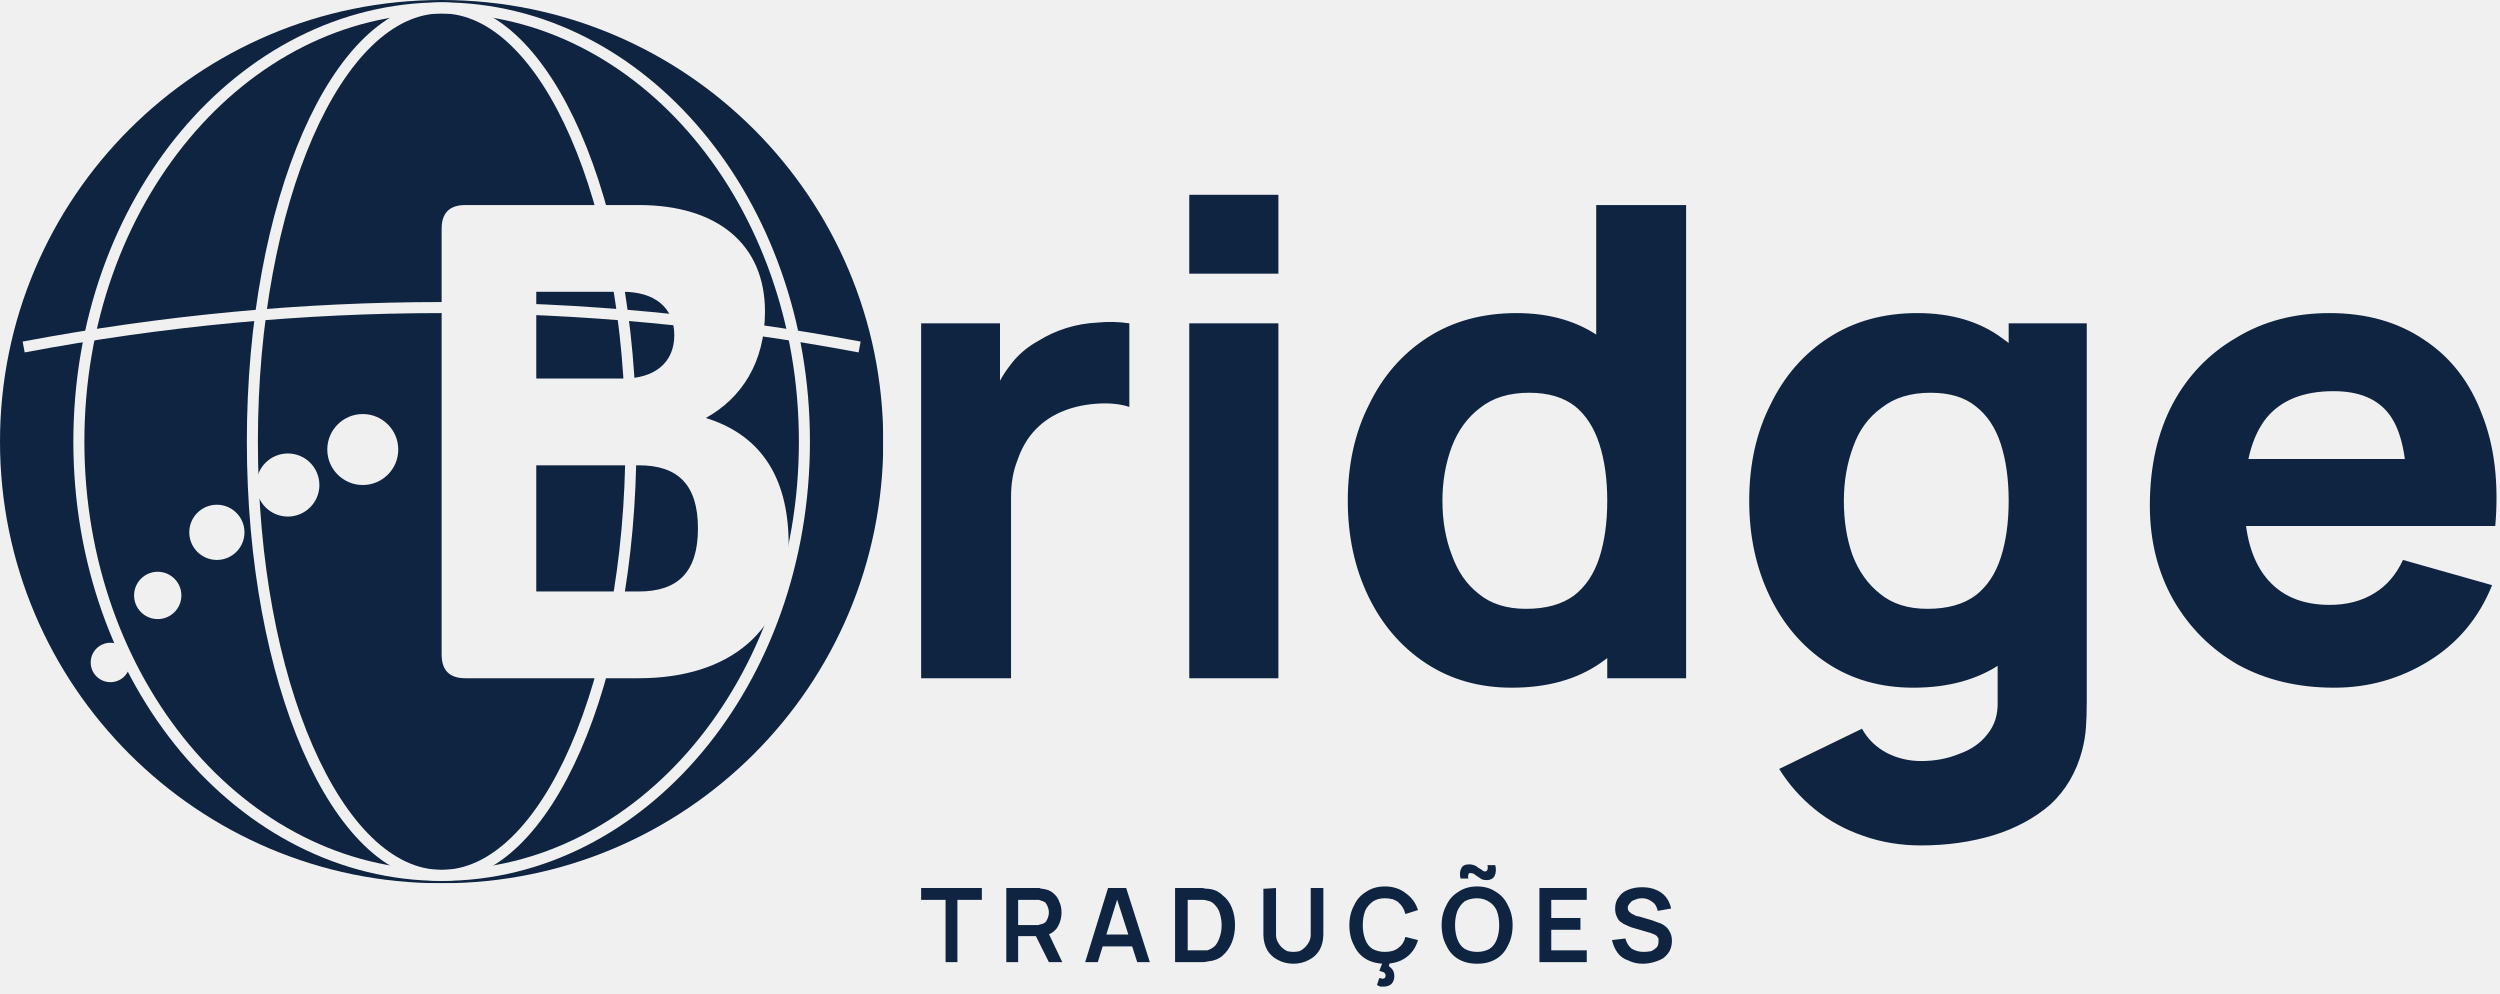
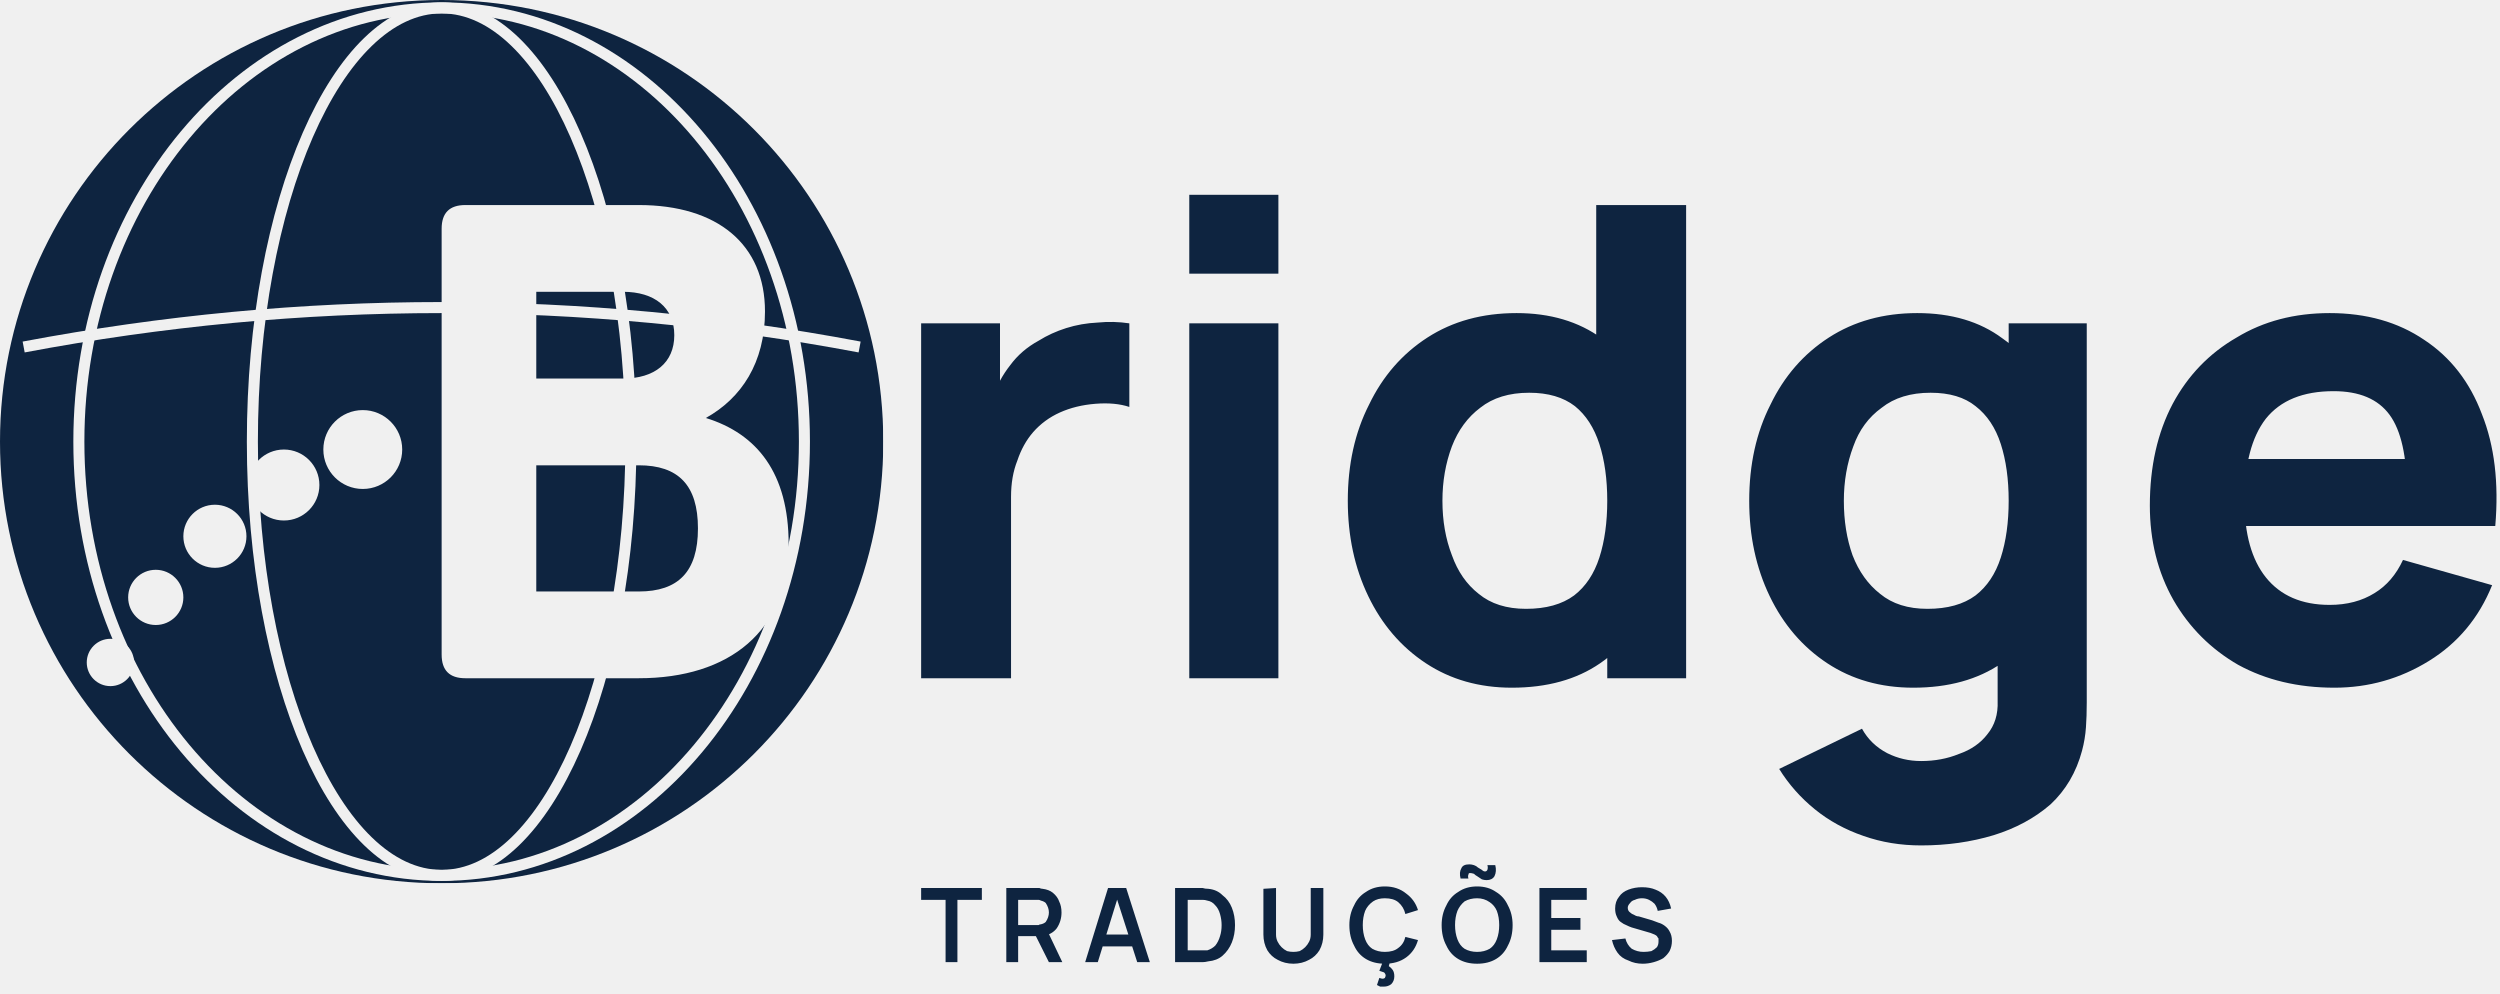
<svg xmlns="http://www.w3.org/2000/svg" aria-label="Bridge Traducciones" viewBox="0 0 317 126">
  <mask id="a">
    <path fill="#fff" d="M0 0h112v112H0z" />
    <g fill="none" stroke="#000" stroke-width="1.4">
      <ellipse cx="56" cy="56" rx="24" ry="55" />
      <ellipse cx="56" cy="56" rx="46" ry="55" />
      <path d="M3 44q53-10 106 0" />
    </g>
  </mask>
-   <path fill="#0E2440" fill-rule="evenodd" d="M0 56a56 56 0 1 0 112 0A56 56 0 1 0 0 56m56-27q0-3 3-3h22c10 0 16 5 16 13.5 0 6.5-3 11-7.5 13.5C96 55 100 60 100 69c0 11-7.5 17-19 17H59q-3 0-3-3Zm12 8h11c4 0 6.5 2 6.5 5.5S83 48 79 48H68Zm0 22h13c5 0 7.5 2.5 7.5 8S86 75 81 75H68ZM11.5 84a2.5 2.5 0 1 0 5 0 2.5 2.5 0 1 0-5 0m5.5-8.5a3 3 0 1 0 6 0 3 3 0 1 0-6 0m7-8a3.5 3.5 0 1 0 7 0 3.5 3.5 0 1 0-7 0m8.5-6a4 4 0 1 0 8 0 4 4 0 1 0-8 0m9-4.5a4.5 4.5 0 1 0 9 0 4.5 4.5 0 1 0-9 0" mask="url(#a)" />
+   <path fill="#0E2440" fill-rule="evenodd" d="M0 56a56 56 0 1 0 112 0A56 56 0 1 0 0 56m56-27q0-3 3-3h22c10 0 16 5 16 13.5 0 6.5-3 11-7.5 13.5C96 55 100 60 100 69c0 11-7.5 17-19 17H59q-3 0-3-3Zm12 8h11c4 0 6.5 2 6.5 5.5S83 48 79 48H68Zm0 22h13c5 0 7.5 2.5 7.5 8S86 75 81 75H68ZM11 84a3 3 0 1 0 6 0 3 3 0 1 0-6 0m5.25 -8.25a3.5 3.5 0 1 0 7 0 3.5 3.5 0 1 0-7 0m7 -7.75a4 4 0 1 0 8 0 4 4 0 1 0-8 0m8.25 -6.5a4.5 4.5 0 1 0 9 0 4.5 4.5 0 1 0-9 0m9.5 -4.5a5 5 0 1 0 10 0 5 5 0 1 0-10 0" mask="url(#a)" />
  <path fill="#0E2440" d="M116.8 86V41h10v11l-1-1.4q.8-2.4 2.3-4.3 1.4-1.9 3.6-3.1 1.6-1 3.5-1.6t4-.7q2-.2 4 .1v10.6q-1.8-.6-4.3-.4t-4.5 1.1-3.4 2.5q-1.3 1.5-2 3.6-.8 2-.8 4.6v23Zm34-51.3v-10h11.3v10Zm0 51.3V41h11.3v45Zm40.9 1.2q-6.2 0-10.9-3.1t-7.3-8.5-2.6-12.1q0-6.9 2.7-12.2 2.6-5.4 7.4-8.5t11.3-3.1q6.4 0 10.8 3.2 4.3 3.1 6.6 8.5 2.2 5.4 2.2 12.1t-2.2 12.1q-2.3 5.4-6.8 8.5t-11.2 3.1m1.8-10q3.8 0 6.1-1.7 2.2-1.7 3.2-4.8t1-7.2-1-7.2-3.1-4.8q-2.2-1.7-5.8-1.7-3.8 0-6.2 1.9-2.4 1.8-3.6 4.9-1.2 3.2-1.2 6.9 0 3.8 1.2 6.9 1.1 3.1 3.4 4.9 2.3 1.9 6 1.9m10.3 8.8V55.2h-1.4V26h11.4v60Zm39.8 21.2q-3.9 0-7.3-1.2-3.5-1.2-6.2-3.4t-4.5-5.1l10.5-5.1q1.1 2 3.2 3.1 2 1 4.3 1 2.6 0 4.8-.9 2.3-.8 3.6-2.5 1.4-1.7 1.3-4.2V75.8h1.4V41h9.9v48.1q0 1.7-.1 3.1-.1 1.5-.5 3-1.1 4.1-4 6.8-3 2.6-7.2 3.9-4.3 1.3-9.2 1.3m-1-20q-6.2 0-10.9-3.1t-7.3-8.5-2.6-12.1q0-6.9 2.7-12.2 2.6-5.4 7.4-8.5t11.2-3.1q6.5 0 10.8 3.2 4.4 3.1 6.7 8.5 2.2 5.4 2.2 12.1t-2.3 12.1q-2.2 5.4-6.7 8.5t-11.2 3.1m1.8-10q3.8 0 6.1-1.7 2.2-1.7 3.2-4.8t1-7.2-1-7.2-3.2-4.8q-2.1-1.7-5.7-1.7-3.8 0-6.2 1.9-2.5 1.8-3.6 4.9-1.2 3.2-1.2 6.9 0 3.8 1.1 6.9 1.2 3.1 3.5 4.9 2.3 1.9 6 1.9m51.6 10q-6.9 0-12.2-2.9-5.2-3-8.2-8.2-3-5.3-3-12 0-7.4 2.9-12.9 2.9-5.4 8.1-8.4 5.1-3.1 11.8-3.1 7 0 12 3.4 5 3.3 7.3 9.4 2.4 6 1.7 14.2h-11.2v-4.2q0-6.9-2.2-9.9t-7.1-3q-5.8 0-8.6 3.5-2.7 3.5-2.7 10.4 0 6.3 2.7 9.7 2.8 3.5 8.1 3.5 3.3 0 5.7-1.5 2.3-1.4 3.6-4.2l11.3 3.2q-2.5 6.2-8 9.6t-12 3.4m-14.9-20.5v-8.5h29.8v8.5ZM119.9 122v-7.9h-3.1v-1.5h7.7v1.5h-3.1v7.9Zm7.7 0v-9.4h4.2q.2.1.4.1.8.1 1.3.5.6.5.8 1.1.3.6.3 1.4 0 1.1-.6 2-.6.8-1.8 1h-3.1v3.3Zm5.4 0-1.9-3.8 1.6-.4 2 4.2Zm-3.9-4.7h2.6q.1-.1.3-.1.4-.1.6-.3.2-.3.3-.6t.1-.6-.1-.6-.3-.6q-.2-.2-.6-.3-.2-.1-.3-.1h-2.6Zm8.5 4.7 2.9-9.4h2.3l3 9.4h-1.6l-2.7-8.4h.3l-2.6 8.4Zm1.6-2v-1.5h4.9v1.5Zm9.8 2v-9.4h3.5q.3.1.7.1 1.1.1 1.8.8.8.6 1.2 1.6t.4 2.2-.4 2.2-1.2 1.7q-.7.6-1.8.7-.4.1-.7.1h-.5Zm1.6-1.5h2.5q.6-.2 1-.6.4-.5.6-1.2.2-.6.2-1.4 0-.7-.2-1.4t-.6-1.1q-.4-.5-1-.6-.3-.1-.6-.1h-1.9Zm13.4 1.7q-1.1 0-2-.5-.8-.4-1.3-1.2-.5-.9-.5-2v-5.8l1.6-.1v5.9q0 .5.2.9t.5.7.7.5q.4.1.8.1t.8-.1q.4-.2.7-.5t.5-.7.2-.9v-5.9h1.6v5.9q0 1.1-.5 2-.5.8-1.3 1.2-.9.5-2 .5m11.5 2.9h-.5l-.4-.2.3-.9q.3.1.4.1.2 0 .3-.1.1-.2.1-.3 0-.2-.2-.4l-.6-.2.5-1.3h.9l-.2.7q.3.2.5.5t.2.8q0 .6-.4 1-.4.3-.9.3m.1-2.9q-1.4 0-2.4-.6t-1.5-1.7q-.6-1.1-.6-2.6 0-1.4.6-2.5.5-1.1 1.5-1.7 1-.7 2.4-.7 1.6 0 2.7.9 1.1.8 1.5 2.1l-1.6.5q-.2-.9-.9-1.5-.6-.5-1.7-.5-.9 0-1.5.4-.7.5-1 1.2-.3.8-.3 1.8t.3 1.8.9 1.2q.7.4 1.6.4 1.1 0 1.7-.5.7-.5.9-1.4l1.6.4q-.4 1.4-1.5 2.2t-2.7.8m11.7 0q-1.4 0-2.4-.6t-1.5-1.7q-.6-1.1-.6-2.6 0-1.4.6-2.5.5-1.1 1.5-1.7 1-.7 2.4-.7t2.4.7q1 .6 1.5 1.7.6 1.1.6 2.5 0 1.5-.6 2.6-.5 1.1-1.5 1.7t-2.4.6m0-1.5q.9 0 1.6-.4.6-.4.9-1.2t.3-1.8-.3-1.8q-.3-.7-.9-1.1-.7-.5-1.6-.5t-1.6.4q-.6.5-.9 1.2-.3.8-.3 1.8t.3 1.8.9 1.2q.7.4 1.6.4m1.2-9.1q-.3 0-.6-.1l-.6-.4q-.2-.1-.4-.3-.3-.1-.5-.1t-.2.2q-.1.2 0 .5h-1q-.2-.8.1-1.3.2-.5 1-.5.3 0 .6.1t.5.3q.3.2.5.3.2.2.4.2t.3-.2q.1-.3 0-.6h1q.2.8-.1 1.4-.3.5-1 .5m6.7 10.4v-9.4h6v1.5h-4.5v2.3h3.7v1.5h-3.7v2.6h4.5v1.5Zm13.1.2q-1 0-1.8-.4-.9-.3-1.4-1t-.7-1.6l1.7-.2q.2.8.8 1.3.7.4 1.5.4.5 0 1-.1.4-.2.7-.5.2-.3.2-.7v-.4q-.1-.1-.2-.3-.1-.1-.3-.2t-.5-.2l-2.4-.7q-.3-.1-.7-.3-.3-.1-.7-.4-.3-.2-.5-.7-.2-.4-.2-1 0-.9.5-1.5.4-.6 1.2-.9t1.7-.3q1 0 1.7.3.8.3 1.3.9t.7 1.5l-1.7.3q-.1-.5-.4-.9-.3-.3-.7-.5t-.9-.2-.9.2q-.4.1-.6.4-.3.3-.3.6 0 .4.3.6.2.2.5.3.3.2.6.2l1.7.5q.3.1.8.3.4.1.8.4t.6.7q.3.5.3 1.2t-.3 1.3q-.3.5-.8.9-.5.3-1.2.5t-1.4.2" />
</svg>
